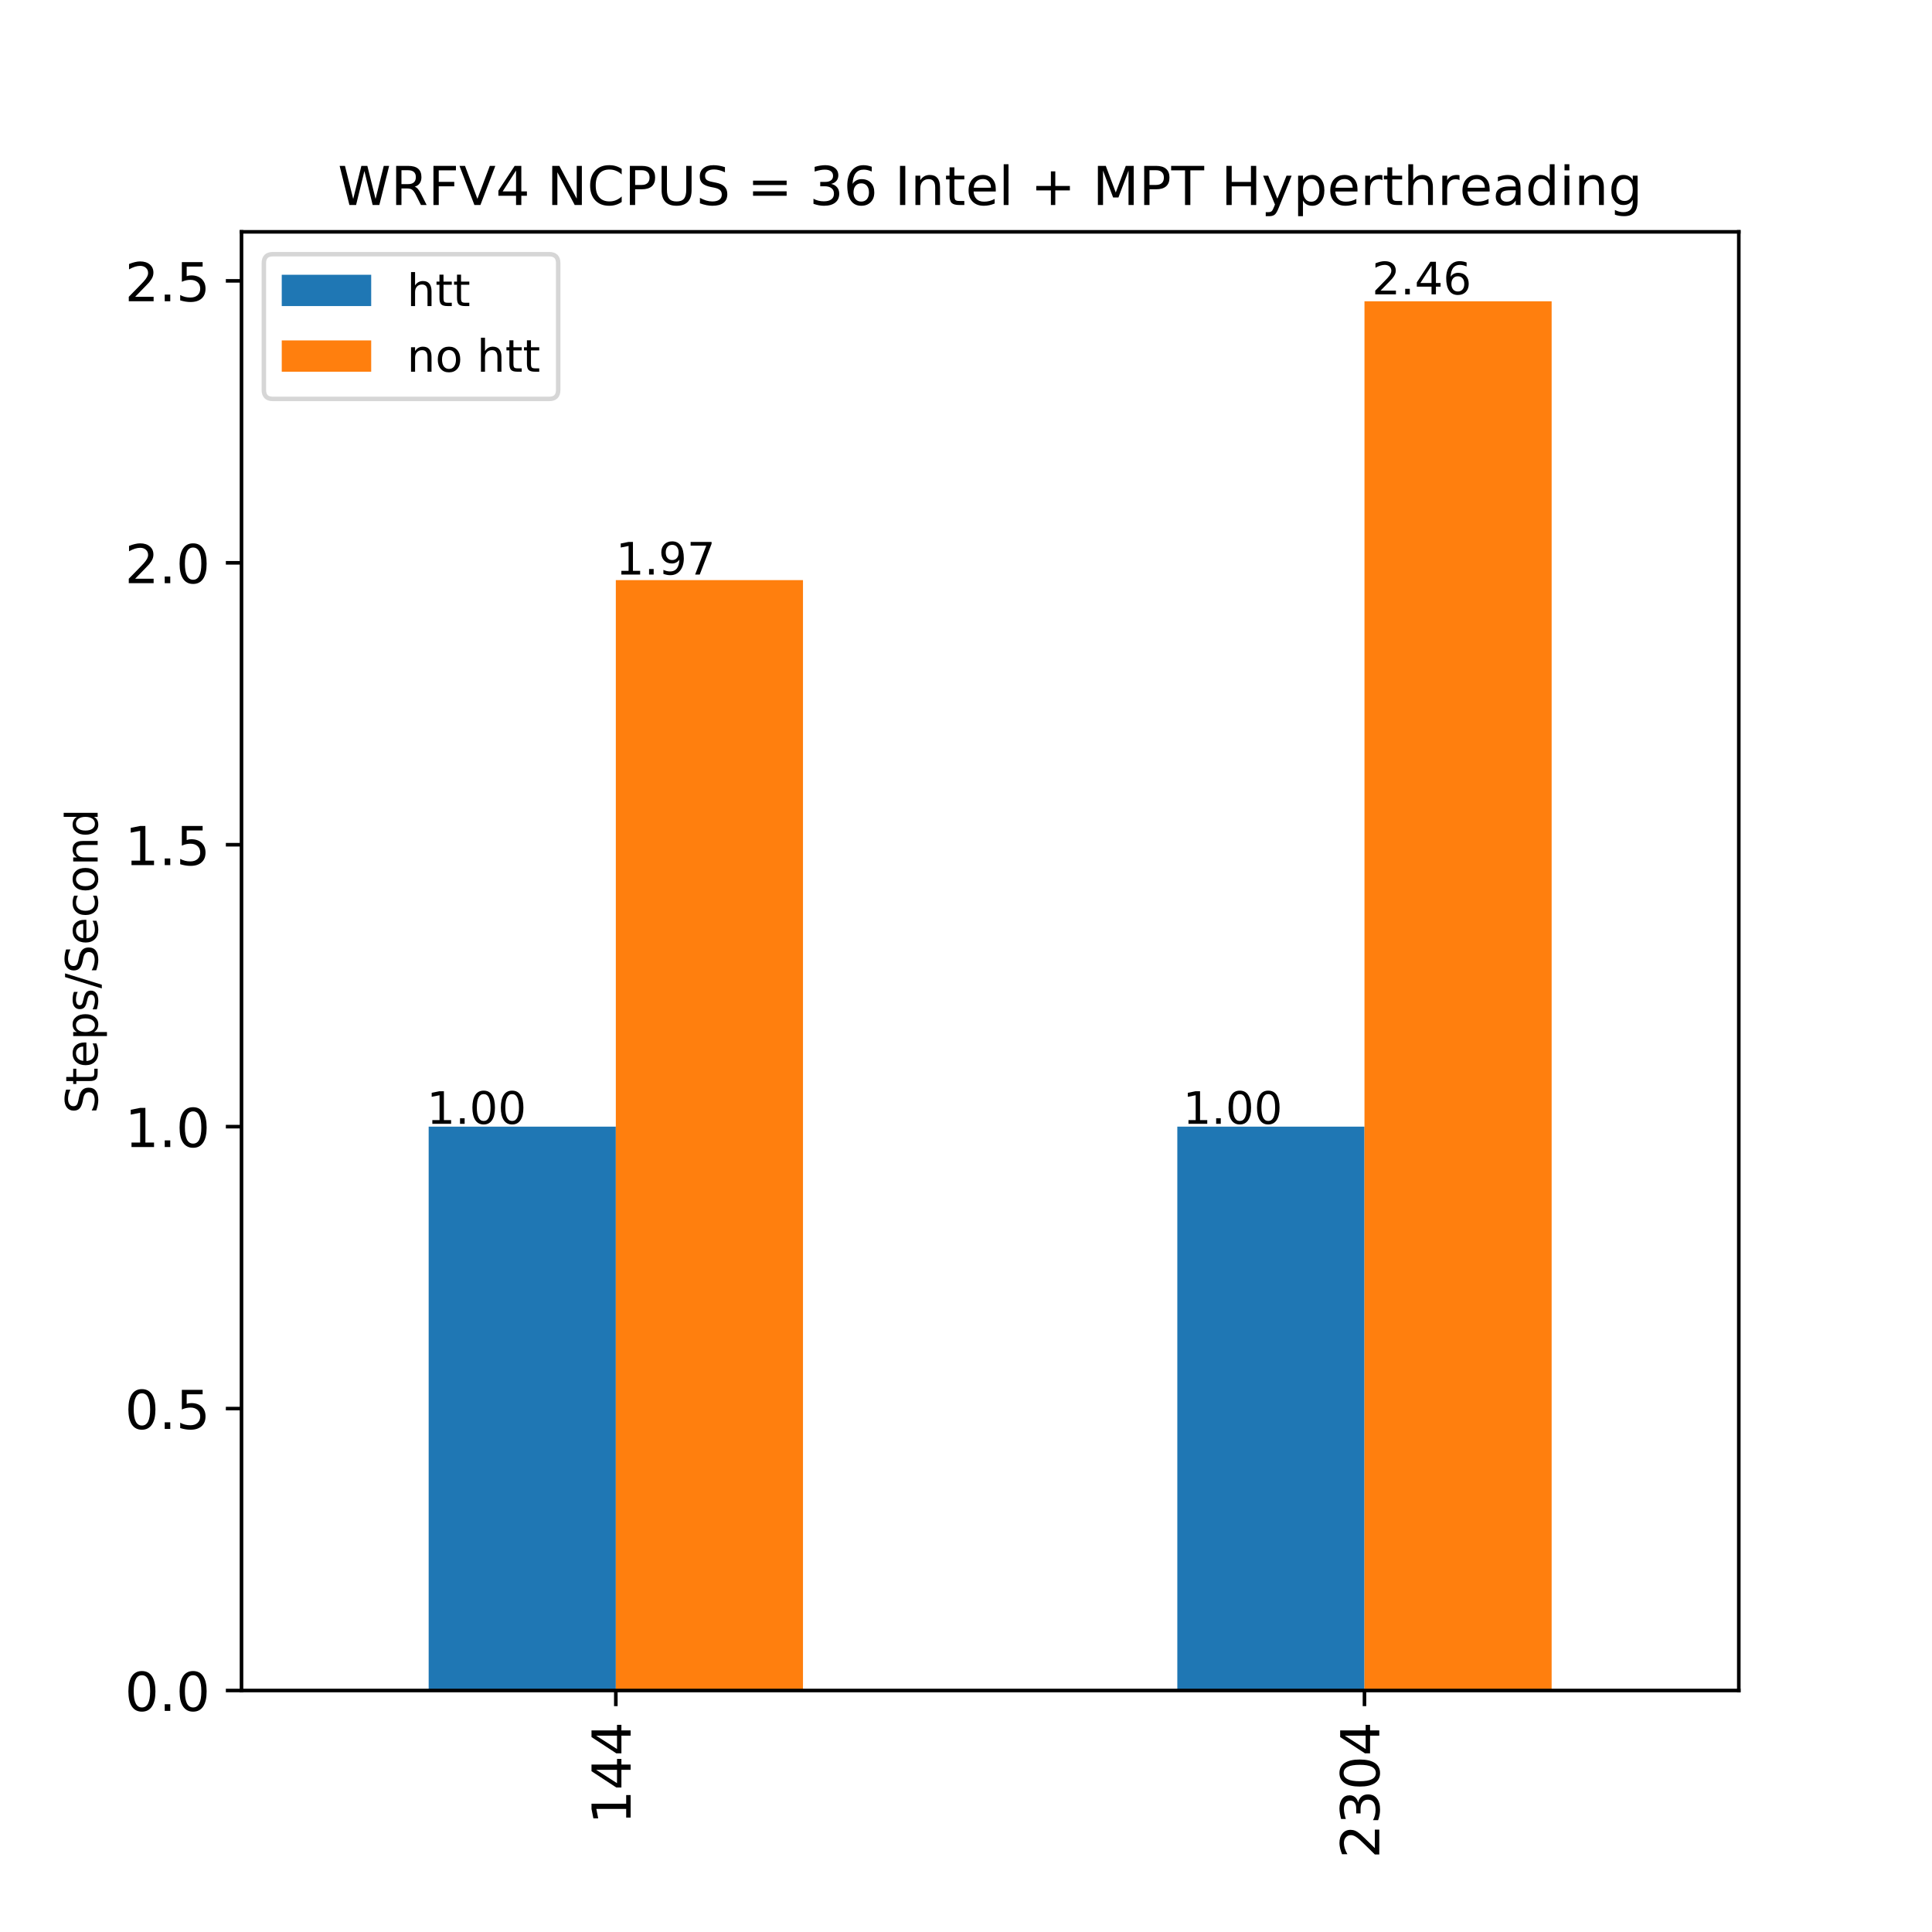
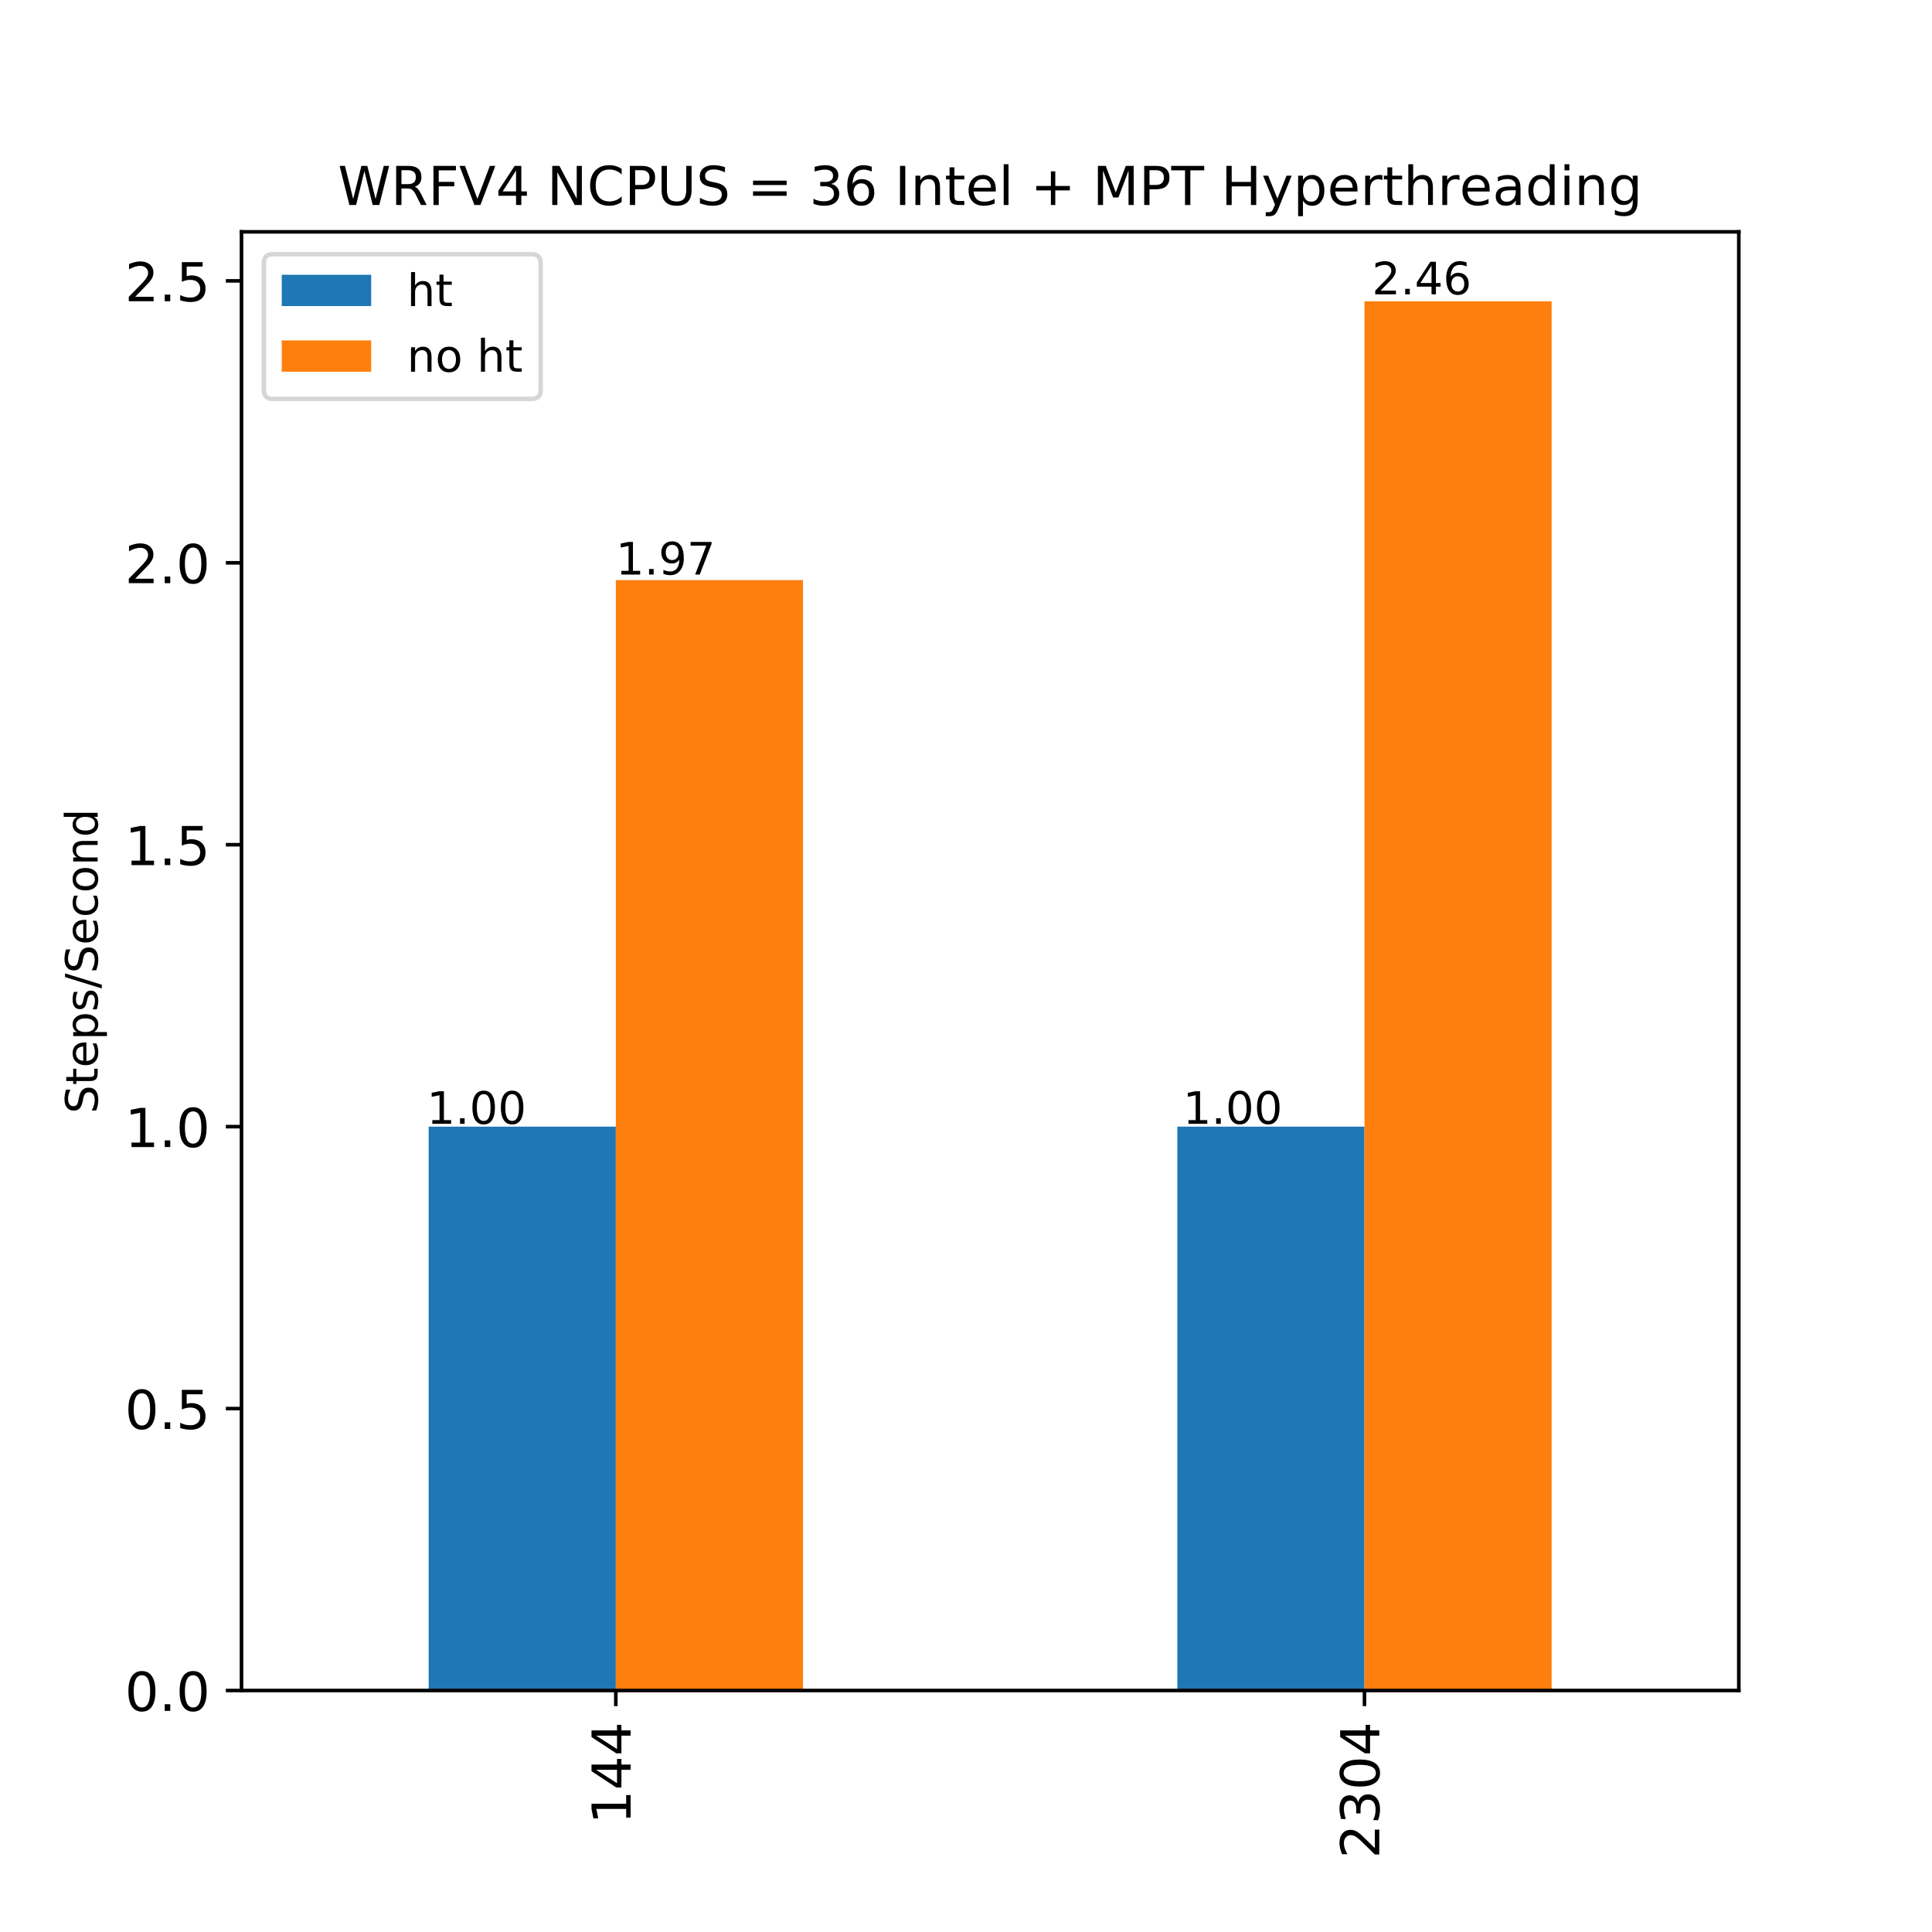
<svg xmlns="http://www.w3.org/2000/svg" xmlns:xlink="http://www.w3.org/1999/xlink" height="432pt" version="1.1" viewBox="0 0 432 432" width="432pt">
  <defs>
    <style type="text/css">
*{stroke-linecap:butt;stroke-linejoin:round;}
  </style>
  </defs>
  <g id="figure_1">
    <g id="patch_1">
      <path d="M 0 432  L 432 432  L 432 0  L 0 0  z " style="fill:#ffffff;" />
    </g>
    <g id="axes_1">
      <g id="patch_2">
        <path d="M 54 378  L 388.8 378  L 388.8 51.84  L 54 51.84  z " style="fill:#ffffff;" />
      </g>
      <g id="patch_3">
-         <path clip-path="url(#pf8dfc14c30)" d="M 95.85 378  L 137.7 378  L 137.7 251.921  L 95.85 251.921  z " style="fill:#1f77b4;" />
+         <path clip-path="url(#p9f5fd77aa0)" d="M 95.85 378  L 137.7 378  L 137.7 251.921  L 95.85 251.921  z " style="fill:#1f77b4;" />
      </g>
      <g id="patch_4">
-         <path clip-path="url(#pf8dfc14c30)" d="M 263.25 378  L 305.1 378  L 305.1 251.921  L 263.25 251.921  z " style="fill:#1f77b4;" />
+         <path clip-path="url(#p9f5fd77aa0)" d="M 263.25 378  L 305.1 378  L 305.1 251.921  L 263.25 251.921  z " style="fill:#1f77b4;" />
      </g>
      <g id="patch_5">
-         <path clip-path="url(#pf8dfc14c30)" d="M 137.7 378  L 179.55 378  L 179.55 129.711  L 137.7 129.711  z " style="fill:#ff7f0e;" />
+         <path clip-path="url(#p9f5fd77aa0)" d="M 137.7 378  L 179.55 378  L 179.55 129.711  L 137.7 129.711  z " style="fill:#ff7f0e;" />
      </g>
      <g id="patch_6">
-         <path clip-path="url(#pf8dfc14c30)" d="M 305.1 378  L 346.95 378  L 346.95 67.371  L 305.1 67.371  z " style="fill:#ff7f0e;" />
+         <path clip-path="url(#p9f5fd77aa0)" d="M 305.1 378  L 346.95 378  L 346.95 67.371  L 305.1 67.371  z " style="fill:#ff7f0e;" />
      </g>
      <g id="matplotlib.axis_1">
        <g id="xtick_1">
          <g id="line2d_1">
            <defs>
-               <path d="M 0 0  L 0 3.5  " id="m8d101afa64" style="stroke:#000000;stroke-width:0.8;" />
-             </defs>
-             <g>
-               <use style="stroke:#000000;stroke-width:0.8;" x="137.7" xlink:href="#m8d101afa64" y="378" />
+               <path d="M 0 0  L 0 3.5  " id="med86b79917" style="stroke:#000000;stroke-width:0.8;" />
+             </defs>
+             <g>
+               <use style="stroke:#000000;stroke-width:0.8;" x="137.7" xlink:href="#med86b79917" y="378" />
            </g>
          </g>
          <g id="text_1">
            <defs>
              <path d="M 12.406 8.297  L 28.516 8.297  L 28.516 63.922  L 10.984 60.406  L 10.984 69.391  L 28.422 72.906  L 38.281 72.906  L 38.281 8.297  L 54.391 8.297  L 54.391 0  L 12.406 0  z " id="DejaVuSans-31" />
              <path d="M 37.797 64.312  L 12.891 25.391  L 37.797 25.391  z M 35.203 72.906  L 47.609 72.906  L 47.609 25.391  L 58.016 25.391  L 58.016 17.188  L 47.609 17.188  L 47.609 0  L 37.797 0  L 37.797 17.188  L 4.891 17.188  L 4.891 26.703  z " id="DejaVuSans-34" />
            </defs>
            <g transform="translate(141.0112 407.905)rotate(-90)scale(0.12 -0.12)">
              <use xlink:href="#DejaVuSans-31" />
              <use x="63.623" xlink:href="#DejaVuSans-34" />
              <use x="127.246" xlink:href="#DejaVuSans-34" />
            </g>
          </g>
        </g>
        <g id="xtick_2">
          <g id="line2d_2">
            <g>
-               <use style="stroke:#000000;stroke-width:0.8;" x="305.1" xlink:href="#m8d101afa64" y="378" />
+               <use style="stroke:#000000;stroke-width:0.8;" x="305.1" xlink:href="#med86b79917" y="378" />
            </g>
          </g>
          <g id="text_2">
            <defs>
              <path d="M 19.188 8.297  L 53.609 8.297  L 53.609 0  L 7.328 0  L 7.328 8.297  Q 12.938 14.109 22.625 23.891  Q 32.328 33.688 34.812 36.531  Q 39.547 41.844 41.422 45.531  Q 43.312 49.219 43.312 52.781  Q 43.312 58.594 39.234 62.25  Q 35.156 65.922 28.609 65.922  Q 23.969 65.922 18.812 64.312  Q 13.672 62.703 7.812 59.422  L 7.812 69.391  Q 13.766 71.781 18.938 73  Q 24.125 74.219 28.422 74.219  Q 39.75 74.219 46.484 68.547  Q 53.219 62.891 53.219 53.422  Q 53.219 48.922 51.531 44.891  Q 49.859 40.875 45.406 35.406  Q 44.188 33.984 37.641 27.219  Q 31.109 20.453 19.188 8.297  z " id="DejaVuSans-32" />
              <path d="M 40.578 39.312  Q 47.656 37.797 51.625 33  Q 55.609 28.219 55.609 21.188  Q 55.609 10.406 48.188 4.484  Q 40.766 -1.422 27.094 -1.422  Q 22.516 -1.422 17.656 -0.516  Q 12.797 0.391 7.625 2.203  L 7.625 11.719  Q 11.719 9.328 16.594 8.109  Q 21.484 6.891 26.812 6.891  Q 36.078 6.891 40.938 10.547  Q 45.797 14.203 45.797 21.188  Q 45.797 27.641 41.281 31.266  Q 36.766 34.906 28.719 34.906  L 20.219 34.906  L 20.219 43.016  L 29.109 43.016  Q 36.375 43.016 40.234 45.922  Q 44.094 48.828 44.094 54.297  Q 44.094 59.906 40.109 62.906  Q 36.141 65.922 28.719 65.922  Q 24.656 65.922 20.016 65.031  Q 15.375 64.156 9.812 62.312  L 9.812 71.094  Q 15.438 72.656 20.344 73.438  Q 25.25 74.219 29.594 74.219  Q 40.828 74.219 47.359 69.109  Q 53.906 64.016 53.906 55.328  Q 53.906 49.266 50.438 45.094  Q 46.969 40.922 40.578 39.312  z " id="DejaVuSans-33" />
              <path d="M 31.781 66.406  Q 24.172 66.406 20.328 58.906  Q 16.5 51.422 16.5 36.375  Q 16.5 21.391 20.328 13.891  Q 24.172 6.391 31.781 6.391  Q 39.453 6.391 43.281 13.891  Q 47.125 21.391 47.125 36.375  Q 47.125 51.422 43.281 58.906  Q 39.453 66.406 31.781 66.406  z M 31.781 74.219  Q 44.047 74.219 50.516 64.516  Q 56.984 54.828 56.984 36.375  Q 56.984 17.969 50.516 8.266  Q 44.047 -1.422 31.781 -1.422  Q 19.531 -1.422 13.062 8.266  Q 6.594 17.969 6.594 36.375  Q 6.594 54.828 13.062 64.516  Q 19.531 74.219 31.781 74.219  z " id="DejaVuSans-30" />
            </defs>
            <g transform="translate(308.4112 415.54)rotate(-90)scale(0.12 -0.12)">
              <use xlink:href="#DejaVuSans-32" />
              <use x="63.623" xlink:href="#DejaVuSans-33" />
              <use x="127.246" xlink:href="#DejaVuSans-30" />
              <use x="190.869" xlink:href="#DejaVuSans-34" />
            </g>
          </g>
        </g>
      </g>
      <g id="matplotlib.axis_2">
        <g id="ytick_1">
          <g id="line2d_3">
            <defs>
-               <path d="M 0 0  L -3.5 0  " id="m2fbb1a4660" style="stroke:#000000;stroke-width:0.8;" />
-             </defs>
-             <g>
-               <use style="stroke:#000000;stroke-width:0.8;" x="54" xlink:href="#m2fbb1a4660" y="378" />
+               <path d="M 0 0  L -3.5 0  " id="mb4d66aadc9" style="stroke:#000000;stroke-width:0.8;" />
+             </defs>
+             <g>
+               <use style="stroke:#000000;stroke-width:0.8;" x="54" xlink:href="#mb4d66aadc9" y="378" />
            </g>
          </g>
          <g id="text_3">
            <defs>
              <path d="M 10.688 12.406  L 21 12.406  L 21 0  L 10.688 0  z " id="DejaVuSans-2e" />
            </defs>
            <g transform="translate(27.91625 382.5591)scale(0.12 -0.12)">
              <use xlink:href="#DejaVuSans-30" />
              <use x="63.623" xlink:href="#DejaVuSans-2e" />
              <use x="95.41" xlink:href="#DejaVuSans-30" />
            </g>
          </g>
        </g>
        <g id="ytick_2">
          <g id="line2d_4">
            <g>
-               <use style="stroke:#000000;stroke-width:0.8;" x="54" xlink:href="#m2fbb1a4660" y="314.96" />
+               <use style="stroke:#000000;stroke-width:0.8;" x="54" xlink:href="#mb4d66aadc9" y="314.96" />
            </g>
          </g>
          <g id="text_4">
            <defs>
              <path d="M 10.797 72.906  L 49.516 72.906  L 49.516 64.594  L 19.828 64.594  L 19.828 46.734  Q 21.969 47.469 24.109 47.828  Q 26.266 48.188 28.422 48.188  Q 40.625 48.188 47.75 41.5  Q 54.891 34.812 54.891 23.391  Q 54.891 11.625 47.562 5.094  Q 40.234 -1.422 26.906 -1.422  Q 22.312 -1.422 17.547 -0.641  Q 12.797 0.141 7.719 1.703  L 7.719 11.625  Q 12.109 9.234 16.797 8.062  Q 21.484 6.891 26.703 6.891  Q 35.156 6.891 40.078 11.328  Q 45.016 15.766 45.016 23.391  Q 45.016 31 40.078 35.438  Q 35.156 39.891 26.703 39.891  Q 22.75 39.891 18.812 39.016  Q 14.891 38.141 10.797 36.281  z " id="DejaVuSans-35" />
            </defs>
            <g transform="translate(27.91625 319.5195)scale(0.12 -0.12)">
              <use xlink:href="#DejaVuSans-30" />
              <use x="63.623" xlink:href="#DejaVuSans-2e" />
              <use x="95.41" xlink:href="#DejaVuSans-35" />
            </g>
          </g>
        </g>
        <g id="ytick_3">
          <g id="line2d_5">
            <g>
-               <use style="stroke:#000000;stroke-width:0.8;" x="54" xlink:href="#m2fbb1a4660" y="251.921" />
+               <use style="stroke:#000000;stroke-width:0.8;" x="54" xlink:href="#mb4d66aadc9" y="251.921" />
            </g>
          </g>
          <g id="text_5">
            <g transform="translate(27.91625 256.4799)scale(0.12 -0.12)">
              <use xlink:href="#DejaVuSans-31" />
              <use x="63.623" xlink:href="#DejaVuSans-2e" />
              <use x="95.41" xlink:href="#DejaVuSans-30" />
            </g>
          </g>
        </g>
        <g id="ytick_4">
          <g id="line2d_6">
            <g>
-               <use style="stroke:#000000;stroke-width:0.8;" x="54" xlink:href="#m2fbb1a4660" y="188.881" />
+               <use style="stroke:#000000;stroke-width:0.8;" x="54" xlink:href="#mb4d66aadc9" y="188.881" />
            </g>
          </g>
          <g id="text_6">
            <g transform="translate(27.91625 193.4403)scale(0.12 -0.12)">
              <use xlink:href="#DejaVuSans-31" />
              <use x="63.623" xlink:href="#DejaVuSans-2e" />
              <use x="95.41" xlink:href="#DejaVuSans-35" />
            </g>
          </g>
        </g>
        <g id="ytick_5">
          <g id="line2d_7">
            <g>
-               <use style="stroke:#000000;stroke-width:0.8;" x="54" xlink:href="#m2fbb1a4660" y="125.842" />
+               <use style="stroke:#000000;stroke-width:0.8;" x="54" xlink:href="#mb4d66aadc9" y="125.842" />
            </g>
          </g>
          <g id="text_7">
            <g transform="translate(27.91625 130.4007)scale(0.12 -0.12)">
              <use xlink:href="#DejaVuSans-32" />
              <use x="63.623" xlink:href="#DejaVuSans-2e" />
              <use x="95.41" xlink:href="#DejaVuSans-30" />
            </g>
          </g>
        </g>
        <g id="ytick_6">
          <g id="line2d_8">
            <g>
-               <use style="stroke:#000000;stroke-width:0.8;" x="54" xlink:href="#m2fbb1a4660" y="62.802" />
+               <use style="stroke:#000000;stroke-width:0.8;" x="54" xlink:href="#mb4d66aadc9" y="62.802" />
            </g>
          </g>
          <g id="text_8">
            <g transform="translate(27.91625 67.36114)scale(0.12 -0.12)">
              <use xlink:href="#DejaVuSans-32" />
              <use x="63.623" xlink:href="#DejaVuSans-2e" />
              <use x="95.41" xlink:href="#DejaVuSans-35" />
            </g>
          </g>
        </g>
        <g id="text_9">
          <defs>
            <path d="M 53.516 70.516  L 53.516 60.891  Q 47.906 63.578 42.922 64.891  Q 37.938 66.219 33.297 66.219  Q 25.25 66.219 20.875 63.094  Q 16.5 59.969 16.5 54.203  Q 16.5 49.359 19.406 46.891  Q 22.312 44.438 30.422 42.922  L 36.375 41.703  Q 47.406 39.594 52.656 34.297  Q 57.906 29 57.906 20.125  Q 57.906 9.516 50.797 4.047  Q 43.703 -1.422 29.984 -1.422  Q 24.812 -1.422 18.969 -0.25  Q 13.141 0.922 6.891 3.219  L 6.891 13.375  Q 12.891 10.016 18.656 8.297  Q 24.422 6.594 29.984 6.594  Q 38.422 6.594 43.016 9.906  Q 47.609 13.234 47.609 19.391  Q 47.609 24.75 44.312 27.781  Q 41.016 30.812 33.5 32.328  L 27.484 33.5  Q 16.453 35.688 11.516 40.375  Q 6.594 45.062 6.594 53.422  Q 6.594 63.094 13.406 68.656  Q 20.219 74.219 32.172 74.219  Q 37.312 74.219 42.625 73.281  Q 47.953 72.359 53.516 70.516  z " id="DejaVuSans-53" />
            <path d="M 18.312 70.219  L 18.312 54.688  L 36.812 54.688  L 36.812 47.703  L 18.312 47.703  L 18.312 18.016  Q 18.312 11.328 20.141 9.422  Q 21.969 7.516 27.594 7.516  L 36.812 7.516  L 36.812 0  L 27.594 0  Q 17.188 0 13.234 3.875  Q 9.281 7.766 9.281 18.016  L 9.281 47.703  L 2.688 47.703  L 2.688 54.688  L 9.281 54.688  L 9.281 70.219  z " id="DejaVuSans-74" />
            <path d="M 56.203 29.594  L 56.203 25.203  L 14.891 25.203  Q 15.484 15.922 20.484 11.062  Q 25.484 6.203 34.422 6.203  Q 39.594 6.203 44.453 7.469  Q 49.312 8.734 54.109 11.281  L 54.109 2.781  Q 49.266 0.734 44.188 -0.344  Q 39.109 -1.422 33.891 -1.422  Q 20.797 -1.422 13.156 6.188  Q 5.516 13.812 5.516 26.812  Q 5.516 40.234 12.766 48.109  Q 20.016 56 32.328 56  Q 43.359 56 49.781 48.891  Q 56.203 41.797 56.203 29.594  z M 47.219 32.234  Q 47.125 39.594 43.094 43.984  Q 39.062 48.391 32.422 48.391  Q 24.906 48.391 20.391 44.141  Q 15.875 39.891 15.188 32.172  z " id="DejaVuSans-65" />
            <path d="M 18.109 8.203  L 18.109 -20.797  L 9.078 -20.797  L 9.078 54.688  L 18.109 54.688  L 18.109 46.391  Q 20.953 51.266 25.266 53.625  Q 29.594 56 35.594 56  Q 45.562 56 51.781 48.094  Q 58.016 40.188 58.016 27.297  Q 58.016 14.406 51.781 6.484  Q 45.562 -1.422 35.594 -1.422  Q 29.594 -1.422 25.266 0.953  Q 20.953 3.328 18.109 8.203  z M 48.688 27.297  Q 48.688 37.203 44.609 42.844  Q 40.531 48.484 33.406 48.484  Q 26.266 48.484 22.188 42.844  Q 18.109 37.203 18.109 27.297  Q 18.109 17.391 22.188 11.75  Q 26.266 6.109 33.406 6.109  Q 40.531 6.109 44.609 11.75  Q 48.688 17.391 48.688 27.297  z " id="DejaVuSans-70" />
            <path d="M 44.281 53.078  L 44.281 44.578  Q 40.484 46.531 36.375 47.5  Q 32.281 48.484 27.875 48.484  Q 21.188 48.484 17.844 46.438  Q 14.5 44.391 14.5 40.281  Q 14.5 37.156 16.891 35.375  Q 19.281 33.594 26.516 31.984  L 29.594 31.297  Q 39.156 29.25 43.188 25.516  Q 47.219 21.781 47.219 15.094  Q 47.219 7.469 41.188 3.016  Q 35.156 -1.422 24.609 -1.422  Q 20.219 -1.422 15.453 -0.562  Q 10.688 0.297 5.422 2  L 5.422 11.281  Q 10.406 8.688 15.234 7.391  Q 20.062 6.109 24.812 6.109  Q 31.156 6.109 34.562 8.281  Q 37.984 10.453 37.984 14.406  Q 37.984 18.062 35.516 20.016  Q 33.062 21.969 24.703 23.781  L 21.578 24.516  Q 13.234 26.266 9.516 29.906  Q 5.812 33.547 5.812 39.891  Q 5.812 47.609 11.281 51.797  Q 16.75 56 26.812 56  Q 31.781 56 36.172 55.266  Q 40.578 54.547 44.281 53.078  z " id="DejaVuSans-73" />
            <path d="M 25.391 72.906  L 33.688 72.906  L 8.297 -9.281  L 0 -9.281  z " id="DejaVuSans-2f" />
            <path d="M 48.781 52.594  L 48.781 44.188  Q 44.969 46.297 41.141 47.344  Q 37.312 48.391 33.406 48.391  Q 24.656 48.391 19.812 42.844  Q 14.984 37.312 14.984 27.297  Q 14.984 17.281 19.812 11.734  Q 24.656 6.203 33.406 6.203  Q 37.312 6.203 41.141 7.25  Q 44.969 8.297 48.781 10.406  L 48.781 2.094  Q 45.016 0.344 40.984 -0.531  Q 36.969 -1.422 32.422 -1.422  Q 20.062 -1.422 12.781 6.344  Q 5.516 14.109 5.516 27.297  Q 5.516 40.672 12.859 48.328  Q 20.219 56 33.016 56  Q 37.156 56 41.109 55.141  Q 45.062 54.297 48.781 52.594  z " id="DejaVuSans-63" />
            <path d="M 30.609 48.391  Q 23.391 48.391 19.188 42.75  Q 14.984 37.109 14.984 27.297  Q 14.984 17.484 19.156 11.844  Q 23.344 6.203 30.609 6.203  Q 37.797 6.203 41.984 11.859  Q 46.188 17.531 46.188 27.297  Q 46.188 37.016 41.984 42.703  Q 37.797 48.391 30.609 48.391  z M 30.609 56  Q 42.328 56 49.016 48.375  Q 55.719 40.766 55.719 27.297  Q 55.719 13.875 49.016 6.219  Q 42.328 -1.422 30.609 -1.422  Q 18.844 -1.422 12.172 6.219  Q 5.516 13.875 5.516 27.297  Q 5.516 40.766 12.172 48.375  Q 18.844 56 30.609 56  z " id="DejaVuSans-6f" />
            <path d="M 54.891 33.016  L 54.891 0  L 45.906 0  L 45.906 32.719  Q 45.906 40.484 42.875 44.328  Q 39.844 48.188 33.797 48.188  Q 26.516 48.188 22.312 43.547  Q 18.109 38.922 18.109 30.906  L 18.109 0  L 9.078 0  L 9.078 54.688  L 18.109 54.688  L 18.109 46.188  Q 21.344 51.125 25.703 53.562  Q 30.078 56 35.797 56  Q 45.219 56 50.047 50.172  Q 54.891 44.344 54.891 33.016  z " id="DejaVuSans-6e" />
            <path d="M 45.406 46.391  L 45.406 75.984  L 54.391 75.984  L 54.391 0  L 45.406 0  L 45.406 8.203  Q 42.578 3.328 38.25 0.953  Q 33.938 -1.422 27.875 -1.422  Q 17.969 -1.422 11.734 6.484  Q 5.516 14.406 5.516 27.297  Q 5.516 40.188 11.734 48.094  Q 17.969 56 27.875 56  Q 33.938 56 38.25 53.625  Q 42.578 51.266 45.406 46.391  z M 14.797 27.297  Q 14.797 17.391 18.875 11.75  Q 22.953 6.109 30.078 6.109  Q 37.203 6.109 41.297 11.75  Q 45.406 17.391 45.406 27.297  Q 45.406 37.203 41.297 42.844  Q 37.203 48.484 30.078 48.484  Q 22.953 48.484 18.875 42.844  Q 14.797 37.203 14.797 27.297  z " id="DejaVuSans-64" />
          </defs>
          <g transform="translate(21.83656 248.9966)rotate(-90)scale(0.1 -0.1)">
            <use xlink:href="#DejaVuSans-53" />
            <use x="63.477" xlink:href="#DejaVuSans-74" />
            <use x="102.686" xlink:href="#DejaVuSans-65" />
            <use x="164.209" xlink:href="#DejaVuSans-70" />
            <use x="227.686" xlink:href="#DejaVuSans-73" />
            <use x="279.785" xlink:href="#DejaVuSans-2f" />
            <use x="313.477" xlink:href="#DejaVuSans-53" />
            <use x="376.953" xlink:href="#DejaVuSans-65" />
            <use x="438.477" xlink:href="#DejaVuSans-63" />
            <use x="493.457" xlink:href="#DejaVuSans-6f" />
            <use x="554.639" xlink:href="#DejaVuSans-6e" />
            <use x="618.018" xlink:href="#DejaVuSans-64" />
          </g>
        </g>
      </g>
      <g id="patch_7">
        <path d="M 54 378  L 54 51.84  " style="fill:none;stroke:#000000;stroke-linecap:square;stroke-linejoin:miter;stroke-width:0.8;" />
      </g>
      <g id="patch_8">
        <path d="M 388.8 378  L 388.8 51.84  " style="fill:none;stroke:#000000;stroke-linecap:square;stroke-linejoin:miter;stroke-width:0.8;" />
      </g>
      <g id="patch_9">
        <path d="M 54 378  L 388.8 378  " style="fill:none;stroke:#000000;stroke-linecap:square;stroke-linejoin:miter;stroke-width:0.8;" />
      </g>
      <g id="patch_10">
        <path d="M 54 51.84  L 388.8 51.84  " style="fill:none;stroke:#000000;stroke-linecap:square;stroke-linejoin:miter;stroke-width:0.8;" />
      </g>
      <g id="text_10">
        <g transform="translate(95.4315 251.2904)scale(0.1 -0.1)">
          <use xlink:href="#DejaVuSans-31" />
          <use x="63.623" xlink:href="#DejaVuSans-2e" />
          <use x="95.41" xlink:href="#DejaVuSans-30" />
          <use x="159.033" xlink:href="#DejaVuSans-30" />
        </g>
      </g>
      <g id="text_11">
        <g transform="translate(264.5055 251.2904)scale(0.1 -0.1)">
          <use xlink:href="#DejaVuSans-31" />
          <use x="63.623" xlink:href="#DejaVuSans-2e" />
          <use x="95.41" xlink:href="#DejaVuSans-30" />
          <use x="159.033" xlink:href="#DejaVuSans-30" />
        </g>
      </g>
      <g id="text_12">
        <defs>
          <path d="M 10.984 1.516  L 10.984 10.5  Q 14.703 8.734 18.5 7.812  Q 22.312 6.891 25.984 6.891  Q 35.75 6.891 40.891 13.453  Q 46.047 20.016 46.781 33.406  Q 43.953 29.203 39.594 26.953  Q 35.25 24.703 29.984 24.703  Q 19.047 24.703 12.672 31.312  Q 6.297 37.938 6.297 49.422  Q 6.297 60.641 12.938 67.422  Q 19.578 74.219 30.609 74.219  Q 43.266 74.219 49.922 64.516  Q 56.594 54.828 56.594 36.375  Q 56.594 19.141 48.406 8.859  Q 40.234 -1.422 26.422 -1.422  Q 22.703 -1.422 18.891 -0.688  Q 15.094 0.047 10.984 1.516  z M 30.609 32.422  Q 37.25 32.422 41.125 36.953  Q 45.016 41.5 45.016 49.422  Q 45.016 57.281 41.125 61.844  Q 37.25 66.406 30.609 66.406  Q 23.969 66.406 20.094 61.844  Q 16.219 57.281 16.219 49.422  Q 16.219 41.5 20.094 36.953  Q 23.969 32.422 30.609 32.422  z " id="DejaVuSans-39" />
          <path d="M 8.203 72.906  L 55.078 72.906  L 55.078 68.703  L 28.609 0  L 18.312 0  L 43.219 64.594  L 8.203 64.594  z " id="DejaVuSans-37" />
        </defs>
        <g transform="translate(137.7 128.4696)scale(0.1 -0.1)">
          <use xlink:href="#DejaVuSans-31" />
          <use x="63.623" xlink:href="#DejaVuSans-2e" />
          <use x="95.41" xlink:href="#DejaVuSans-39" />
          <use x="159.033" xlink:href="#DejaVuSans-37" />
        </g>
      </g>
      <g id="text_13">
        <defs>
          <path d="M 33.016 40.375  Q 26.375 40.375 22.484 35.828  Q 18.609 31.297 18.609 23.391  Q 18.609 15.531 22.484 10.953  Q 26.375 6.391 33.016 6.391  Q 39.656 6.391 43.531 10.953  Q 47.406 15.531 47.406 23.391  Q 47.406 31.297 43.531 35.828  Q 39.656 40.375 33.016 40.375  z M 52.594 71.297  L 52.594 62.312  Q 48.875 64.062 45.094 64.984  Q 41.312 65.922 37.594 65.922  Q 27.828 65.922 22.672 59.328  Q 17.531 52.734 16.797 39.406  Q 19.672 43.656 24.016 45.922  Q 28.375 48.188 33.594 48.188  Q 44.578 48.188 50.953 41.516  Q 57.328 34.859 57.328 23.391  Q 57.328 12.156 50.688 5.359  Q 44.047 -1.422 33.016 -1.422  Q 20.359 -1.422 13.672 8.266  Q 6.984 17.969 6.984 36.375  Q 6.984 53.656 15.188 63.938  Q 23.391 74.219 37.203 74.219  Q 40.922 74.219 44.703 73.484  Q 48.484 72.75 52.594 71.297  z " id="DejaVuSans-36" />
        </defs>
        <g transform="translate(306.774 65.81829)scale(0.1 -0.1)">
          <use xlink:href="#DejaVuSans-32" />
          <use x="63.623" xlink:href="#DejaVuSans-2e" />
          <use x="95.41" xlink:href="#DejaVuSans-34" />
          <use x="159.033" xlink:href="#DejaVuSans-36" />
        </g>
      </g>
      <g id="text_14">
        <defs>
          <path d="M 3.328 72.906  L 13.281 72.906  L 28.609 11.281  L 43.891 72.906  L 54.984 72.906  L 70.312 11.281  L 85.594 72.906  L 95.609 72.906  L 77.297 0  L 64.891 0  L 49.516 63.281  L 33.984 0  L 21.578 0  z " id="DejaVuSans-57" />
          <path d="M 44.391 34.188  Q 47.562 33.109 50.562 29.594  Q 53.562 26.078 56.594 19.922  L 66.609 0  L 56 0  L 46.688 18.703  Q 43.062 26.031 39.672 28.422  Q 36.281 30.812 30.422 30.812  L 19.672 30.812  L 19.672 0  L 9.812 0  L 9.812 72.906  L 32.078 72.906  Q 44.578 72.906 50.734 67.672  Q 56.891 62.453 56.891 51.906  Q 56.891 45.016 53.688 40.469  Q 50.484 35.938 44.391 34.188  z M 19.672 64.797  L 19.672 38.922  L 32.078 38.922  Q 39.203 38.922 42.844 42.219  Q 46.484 45.516 46.484 51.906  Q 46.484 58.297 42.844 61.547  Q 39.203 64.797 32.078 64.797  z " id="DejaVuSans-52" />
          <path d="M 9.812 72.906  L 51.703 72.906  L 51.703 64.594  L 19.672 64.594  L 19.672 43.109  L 48.578 43.109  L 48.578 34.812  L 19.672 34.812  L 19.672 0  L 9.812 0  z " id="DejaVuSans-46" />
          <path d="M 28.609 0  L 0.781 72.906  L 11.078 72.906  L 34.188 11.531  L 57.328 72.906  L 67.578 72.906  L 39.797 0  z " id="DejaVuSans-56" />
          <path id="DejaVuSans-20" />
          <path d="M 9.812 72.906  L 23.094 72.906  L 55.422 11.922  L 55.422 72.906  L 64.984 72.906  L 64.984 0  L 51.703 0  L 19.391 60.984  L 19.391 0  L 9.812 0  z " id="DejaVuSans-4e" />
          <path d="M 64.406 67.281  L 64.406 56.891  Q 59.422 61.531 53.781 63.812  Q 48.141 66.109 41.797 66.109  Q 29.297 66.109 22.656 58.469  Q 16.016 50.828 16.016 36.375  Q 16.016 21.969 22.656 14.328  Q 29.297 6.688 41.797 6.688  Q 48.141 6.688 53.781 8.984  Q 59.422 11.281 64.406 15.922  L 64.406 5.609  Q 59.234 2.094 53.438 0.328  Q 47.656 -1.422 41.219 -1.422  Q 24.656 -1.422 15.125 8.703  Q 5.609 18.844 5.609 36.375  Q 5.609 53.953 15.125 64.078  Q 24.656 74.219 41.219 74.219  Q 47.75 74.219 53.531 72.484  Q 59.328 70.75 64.406 67.281  z " id="DejaVuSans-43" />
          <path d="M 19.672 64.797  L 19.672 37.406  L 32.078 37.406  Q 38.969 37.406 42.719 40.969  Q 46.484 44.531 46.484 51.125  Q 46.484 57.672 42.719 61.234  Q 38.969 64.797 32.078 64.797  z M 9.812 72.906  L 32.078 72.906  Q 44.344 72.906 50.609 67.359  Q 56.891 61.812 56.891 51.125  Q 56.891 40.328 50.609 34.812  Q 44.344 29.297 32.078 29.297  L 19.672 29.297  L 19.672 0  L 9.812 0  z " id="DejaVuSans-50" />
          <path d="M 8.688 72.906  L 18.609 72.906  L 18.609 28.609  Q 18.609 16.891 22.844 11.734  Q 27.094 6.594 36.625 6.594  Q 46.094 6.594 50.344 11.734  Q 54.594 16.891 54.594 28.609  L 54.594 72.906  L 64.5 72.906  L 64.5 27.391  Q 64.5 13.141 57.438 5.859  Q 50.391 -1.422 36.625 -1.422  Q 22.797 -1.422 15.734 5.859  Q 8.688 13.141 8.688 27.391  z " id="DejaVuSans-55" />
          <path d="M 10.594 45.406  L 73.188 45.406  L 73.188 37.203  L 10.594 37.203  z M 10.594 25.484  L 73.188 25.484  L 73.188 17.188  L 10.594 17.188  z " id="DejaVuSans-3d" />
          <path d="M 9.812 72.906  L 19.672 72.906  L 19.672 0  L 9.812 0  z " id="DejaVuSans-49" />
          <path d="M 9.422 75.984  L 18.406 75.984  L 18.406 0  L 9.422 0  z " id="DejaVuSans-6c" />
          <path d="M 46 62.703  L 46 35.5  L 73.188 35.5  L 73.188 27.203  L 46 27.203  L 46 0  L 37.797 0  L 37.797 27.203  L 10.594 27.203  L 10.594 35.5  L 37.797 35.5  L 37.797 62.703  z " id="DejaVuSans-2b" />
          <path d="M 9.812 72.906  L 24.516 72.906  L 43.109 23.297  L 61.812 72.906  L 76.516 72.906  L 76.516 0  L 66.891 0  L 66.891 64.016  L 48.094 14.016  L 38.188 14.016  L 19.391 64.016  L 19.391 0  L 9.812 0  z " id="DejaVuSans-4d" />
          <path d="M -0.297 72.906  L 61.375 72.906  L 61.375 64.594  L 35.5 64.594  L 35.5 0  L 25.594 0  L 25.594 64.594  L -0.297 64.594  z " id="DejaVuSans-54" />
          <path d="M 9.812 72.906  L 19.672 72.906  L 19.672 43.016  L 55.516 43.016  L 55.516 72.906  L 65.375 72.906  L 65.375 0  L 55.516 0  L 55.516 34.719  L 19.672 34.719  L 19.672 0  L 9.812 0  z " id="DejaVuSans-48" />
          <path d="M 32.172 -5.078  Q 28.375 -14.844 24.75 -17.812  Q 21.141 -20.797 15.094 -20.797  L 7.906 -20.797  L 7.906 -13.281  L 13.188 -13.281  Q 16.891 -13.281 18.938 -11.516  Q 21 -9.766 23.484 -3.219  L 25.094 0.875  L 2.984 54.688  L 12.5 54.688  L 29.594 11.922  L 46.688 54.688  L 56.203 54.688  z " id="DejaVuSans-79" />
          <path d="M 41.109 46.297  Q 39.594 47.172 37.812 47.578  Q 36.031 48 33.891 48  Q 26.266 48 22.188 43.047  Q 18.109 38.094 18.109 28.812  L 18.109 0  L 9.078 0  L 9.078 54.688  L 18.109 54.688  L 18.109 46.188  Q 20.953 51.172 25.484 53.578  Q 30.031 56 36.531 56  Q 37.453 56 38.578 55.875  Q 39.703 55.766 41.062 55.516  z " id="DejaVuSans-72" />
          <path d="M 54.891 33.016  L 54.891 0  L 45.906 0  L 45.906 32.719  Q 45.906 40.484 42.875 44.328  Q 39.844 48.188 33.797 48.188  Q 26.516 48.188 22.312 43.547  Q 18.109 38.922 18.109 30.906  L 18.109 0  L 9.078 0  L 9.078 75.984  L 18.109 75.984  L 18.109 46.188  Q 21.344 51.125 25.703 53.562  Q 30.078 56 35.797 56  Q 45.219 56 50.047 50.172  Q 54.891 44.344 54.891 33.016  z " id="DejaVuSans-68" />
          <path d="M 34.281 27.484  Q 23.391 27.484 19.188 25  Q 14.984 22.516 14.984 16.5  Q 14.984 11.719 18.141 8.906  Q 21.297 6.109 26.703 6.109  Q 34.188 6.109 38.703 11.406  Q 43.219 16.703 43.219 25.484  L 43.219 27.484  z M 52.203 31.203  L 52.203 0  L 43.219 0  L 43.219 8.297  Q 40.141 3.328 35.547 0.953  Q 30.953 -1.422 24.312 -1.422  Q 15.922 -1.422 10.953 3.297  Q 6 8.016 6 15.922  Q 6 25.141 12.172 29.828  Q 18.359 34.516 30.609 34.516  L 43.219 34.516  L 43.219 35.406  Q 43.219 41.609 39.141 45  Q 35.062 48.391 27.688 48.391  Q 23 48.391 18.547 47.266  Q 14.109 46.141 10.016 43.891  L 10.016 52.203  Q 14.938 54.109 19.578 55.047  Q 24.219 56 28.609 56  Q 40.484 56 46.344 49.844  Q 52.203 43.703 52.203 31.203  z " id="DejaVuSans-61" />
          <path d="M 9.422 54.688  L 18.406 54.688  L 18.406 0  L 9.422 0  z M 9.422 75.984  L 18.406 75.984  L 18.406 64.594  L 9.422 64.594  z " id="DejaVuSans-69" />
          <path d="M 45.406 27.984  Q 45.406 37.75 41.375 43.109  Q 37.359 48.484 30.078 48.484  Q 22.859 48.484 18.828 43.109  Q 14.797 37.75 14.797 27.984  Q 14.797 18.266 18.828 12.891  Q 22.859 7.516 30.078 7.516  Q 37.359 7.516 41.375 12.891  Q 45.406 18.266 45.406 27.984  z M 54.391 6.781  Q 54.391 -7.172 48.188 -13.984  Q 42 -20.797 29.203 -20.797  Q 24.469 -20.797 20.266 -20.094  Q 16.062 -19.391 12.109 -17.922  L 12.109 -9.188  Q 16.062 -11.328 19.922 -12.344  Q 23.781 -13.375 27.781 -13.375  Q 36.625 -13.375 41.016 -8.766  Q 45.406 -4.156 45.406 5.172  L 45.406 9.625  Q 42.625 4.781 38.281 2.391  Q 33.938 0 27.875 0  Q 17.828 0 11.672 7.656  Q 5.516 15.328 5.516 27.984  Q 5.516 40.672 11.672 48.328  Q 17.828 56 27.875 56  Q 33.938 56 38.281 53.609  Q 42.625 51.219 45.406 46.391  L 45.406 54.688  L 54.391 54.688  z " id="DejaVuSans-67" />
        </defs>
        <g transform="translate(75.54094 45.84)scale(0.12 -0.12)">
          <use xlink:href="#DejaVuSans-57" />
          <use x="98.877" xlink:href="#DejaVuSans-52" />
          <use x="168.359" xlink:href="#DejaVuSans-46" />
          <use x="225.879" xlink:href="#DejaVuSans-56" />
          <use x="294.287" xlink:href="#DejaVuSans-34" />
          <use x="357.91" xlink:href="#DejaVuSans-20" />
          <use x="389.697" xlink:href="#DejaVuSans-4e" />
          <use x="464.502" xlink:href="#DejaVuSans-43" />
          <use x="534.326" xlink:href="#DejaVuSans-50" />
          <use x="594.629" xlink:href="#DejaVuSans-55" />
          <use x="667.822" xlink:href="#DejaVuSans-53" />
          <use x="731.299" xlink:href="#DejaVuSans-20" />
          <use x="763.086" xlink:href="#DejaVuSans-3d" />
          <use x="846.875" xlink:href="#DejaVuSans-20" />
          <use x="878.662" xlink:href="#DejaVuSans-33" />
          <use x="942.285" xlink:href="#DejaVuSans-36" />
          <use x="1005.908" xlink:href="#DejaVuSans-20" />
          <use x="1037.695" xlink:href="#DejaVuSans-49" />
          <use x="1067.188" xlink:href="#DejaVuSans-6e" />
          <use x="1130.566" xlink:href="#DejaVuSans-74" />
          <use x="1169.775" xlink:href="#DejaVuSans-65" />
          <use x="1231.299" xlink:href="#DejaVuSans-6c" />
          <use x="1259.082" xlink:href="#DejaVuSans-20" />
          <use x="1290.869" xlink:href="#DejaVuSans-2b" />
          <use x="1374.658" xlink:href="#DejaVuSans-20" />
          <use x="1406.445" xlink:href="#DejaVuSans-4d" />
          <use x="1492.725" xlink:href="#DejaVuSans-50" />
          <use x="1553.027" xlink:href="#DejaVuSans-54" />
          <use x="1614.111" xlink:href="#DejaVuSans-20" />
          <use x="1645.898" xlink:href="#DejaVuSans-48" />
          <use x="1721.094" xlink:href="#DejaVuSans-79" />
          <use x="1780.273" xlink:href="#DejaVuSans-70" />
          <use x="1843.75" xlink:href="#DejaVuSans-65" />
          <use x="1905.273" xlink:href="#DejaVuSans-72" />
          <use x="1946.387" xlink:href="#DejaVuSans-74" />
          <use x="1985.596" xlink:href="#DejaVuSans-68" />
          <use x="2048.975" xlink:href="#DejaVuSans-72" />
          <use x="2090.057" xlink:href="#DejaVuSans-65" />
          <use x="2151.58" xlink:href="#DejaVuSans-61" />
          <use x="2212.859" xlink:href="#DejaVuSans-64" />
          <use x="2276.336" xlink:href="#DejaVuSans-69" />
          <use x="2304.119" xlink:href="#DejaVuSans-6e" />
          <use x="2367.498" xlink:href="#DejaVuSans-67" />
        </g>
      </g>
      <g id="legend_1">
        <g id="patch_11">
-           <path d="M 61 89.196  L 122.812 89.196  Q 124.812 89.196 124.812 87.196  L 124.812 58.84  Q 124.812 56.84 122.812 56.84  L 61 56.84  Q 59 56.84 59 58.84  L 59 87.196  Q 59 89.196 61 89.196  z " style="fill:#ffffff;opacity:0.8;stroke:#cccccc;stroke-linejoin:miter;" />
+           <path d="M 61 89.196  L 118.892 89.196  Q 120.892 89.196 120.892 87.196  L 120.892 58.84  Q 120.892 56.84 118.892 56.84  L 61 56.84  Q 59 56.84 59 58.84  L 59 87.196  Q 59 89.196 61 89.196  z " style="fill:#ffffff;opacity:0.8;stroke:#cccccc;stroke-linejoin:miter;" />
        </g>
        <g id="patch_12">
          <path d="M 63 68.438  L 83 68.438  L 83 61.438  L 63 61.438  z " style="fill:#1f77b4;" />
        </g>
        <g id="text_15">
          <g transform="translate(91 68.43844)scale(0.1 -0.1)">
            <use xlink:href="#DejaVuSans-68" />
            <use x="63.379" xlink:href="#DejaVuSans-74" />
-             <use x="102.588" xlink:href="#DejaVuSans-74" />
          </g>
        </g>
        <g id="patch_13">
          <path d="M 63 83.117  L 83 83.117  L 83 76.117  L 63 76.117  z " style="fill:#ff7f0e;" />
        </g>
        <g id="text_16">
          <g transform="translate(91 83.11656)scale(0.1 -0.1)">
            <use xlink:href="#DejaVuSans-6e" />
            <use x="63.379" xlink:href="#DejaVuSans-6f" />
            <use x="124.561" xlink:href="#DejaVuSans-20" />
            <use x="156.348" xlink:href="#DejaVuSans-68" />
            <use x="219.727" xlink:href="#DejaVuSans-74" />
-             <use x="258.936" xlink:href="#DejaVuSans-74" />
          </g>
        </g>
      </g>
    </g>
  </g>
  <defs>
-     <clipPath id="pf8dfc14c30">
+     <clipPath id="p9f5fd77aa0">
      <rect height="326.16" width="334.8" x="54" y="51.84" />
    </clipPath>
  </defs>
</svg>
